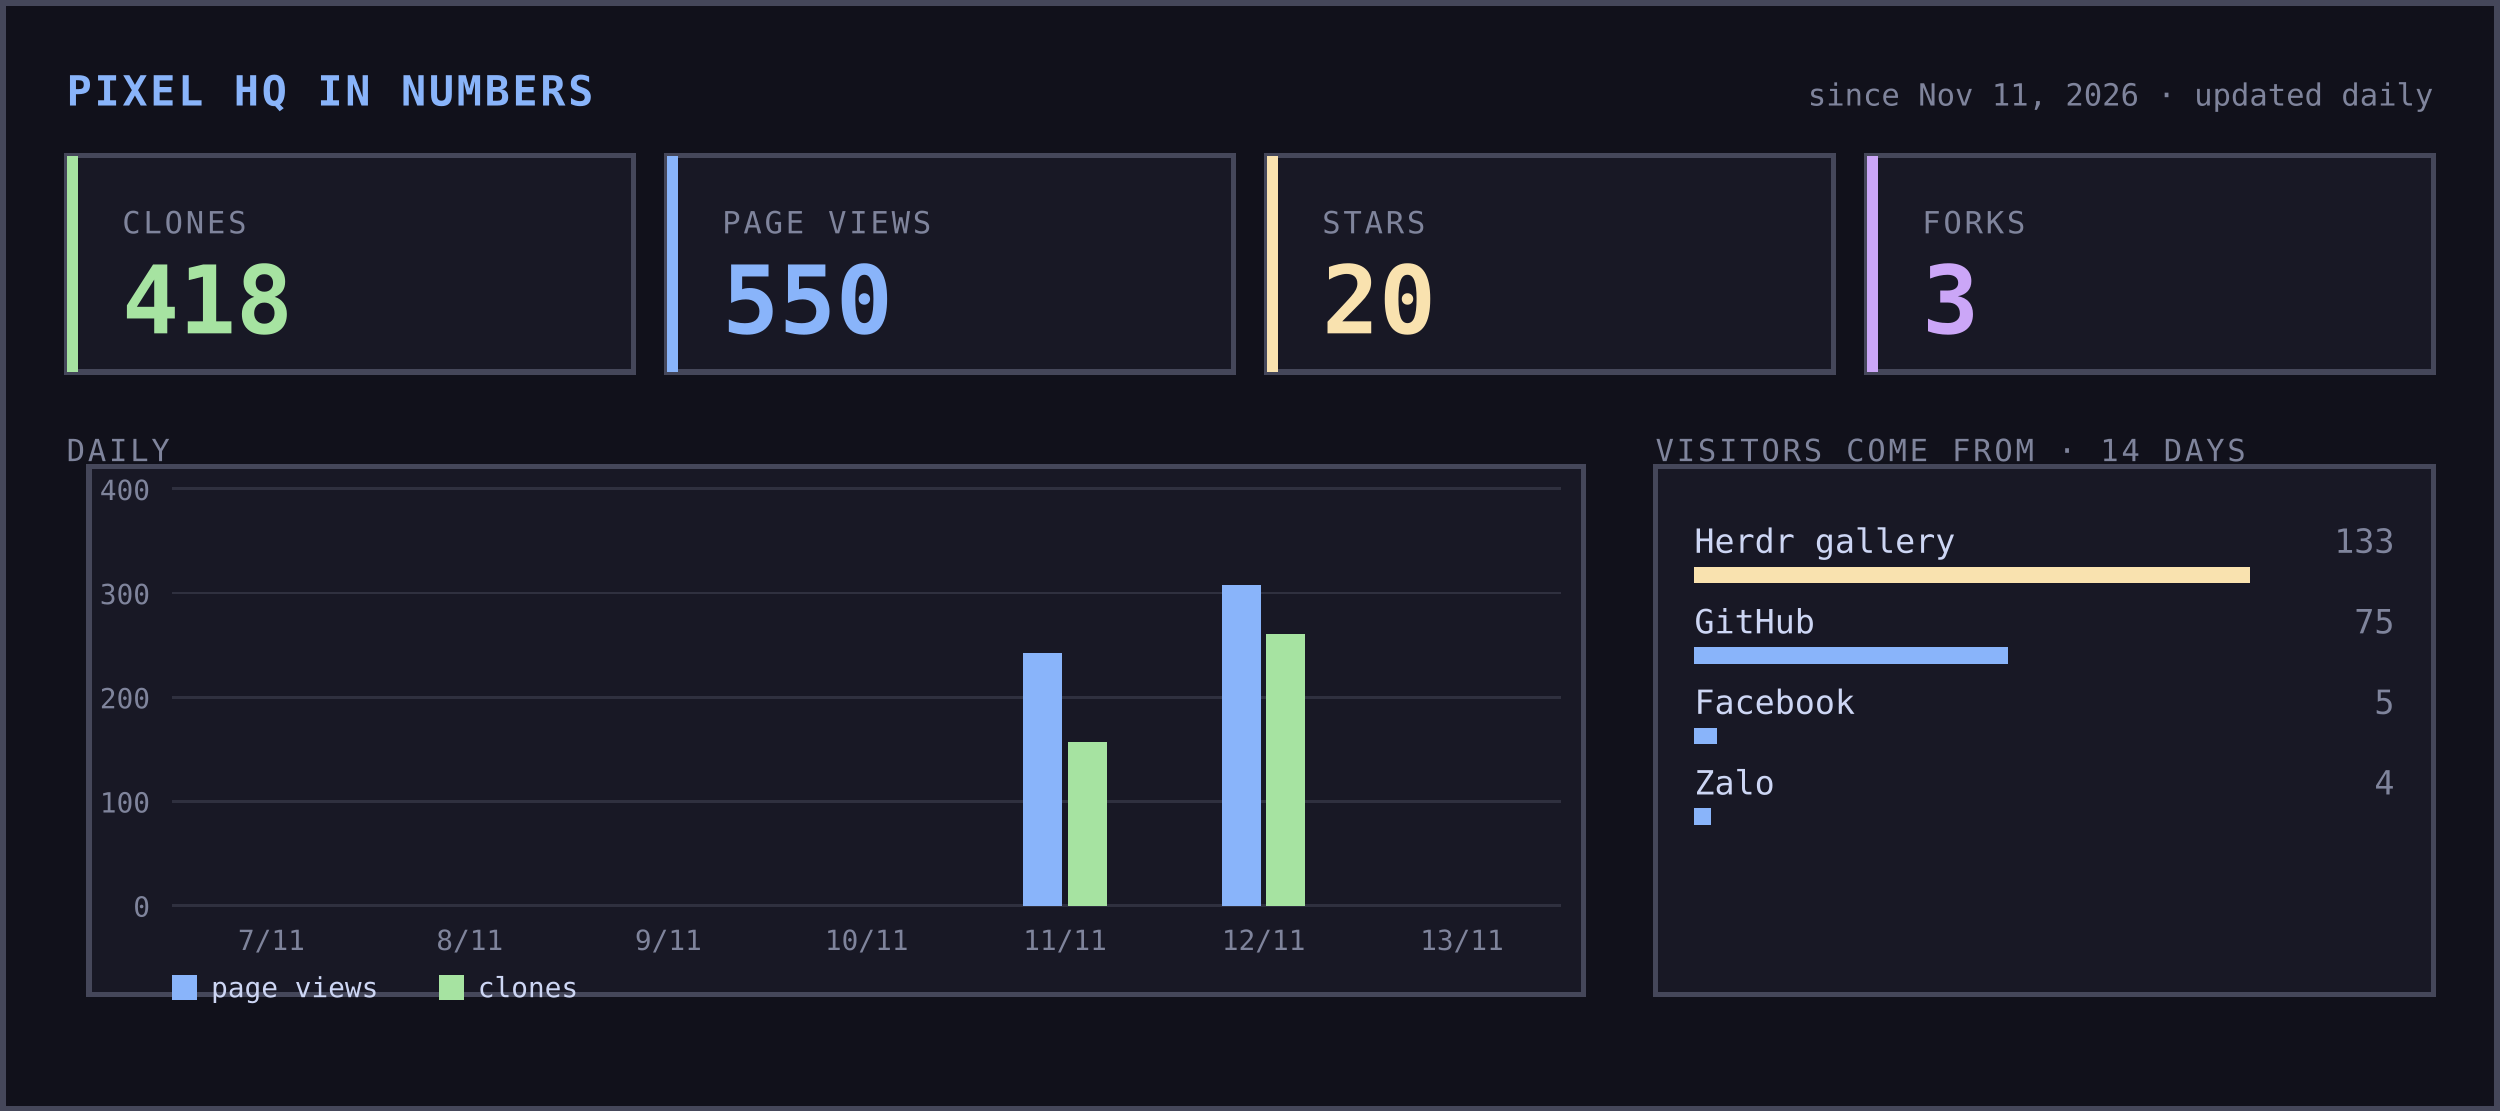
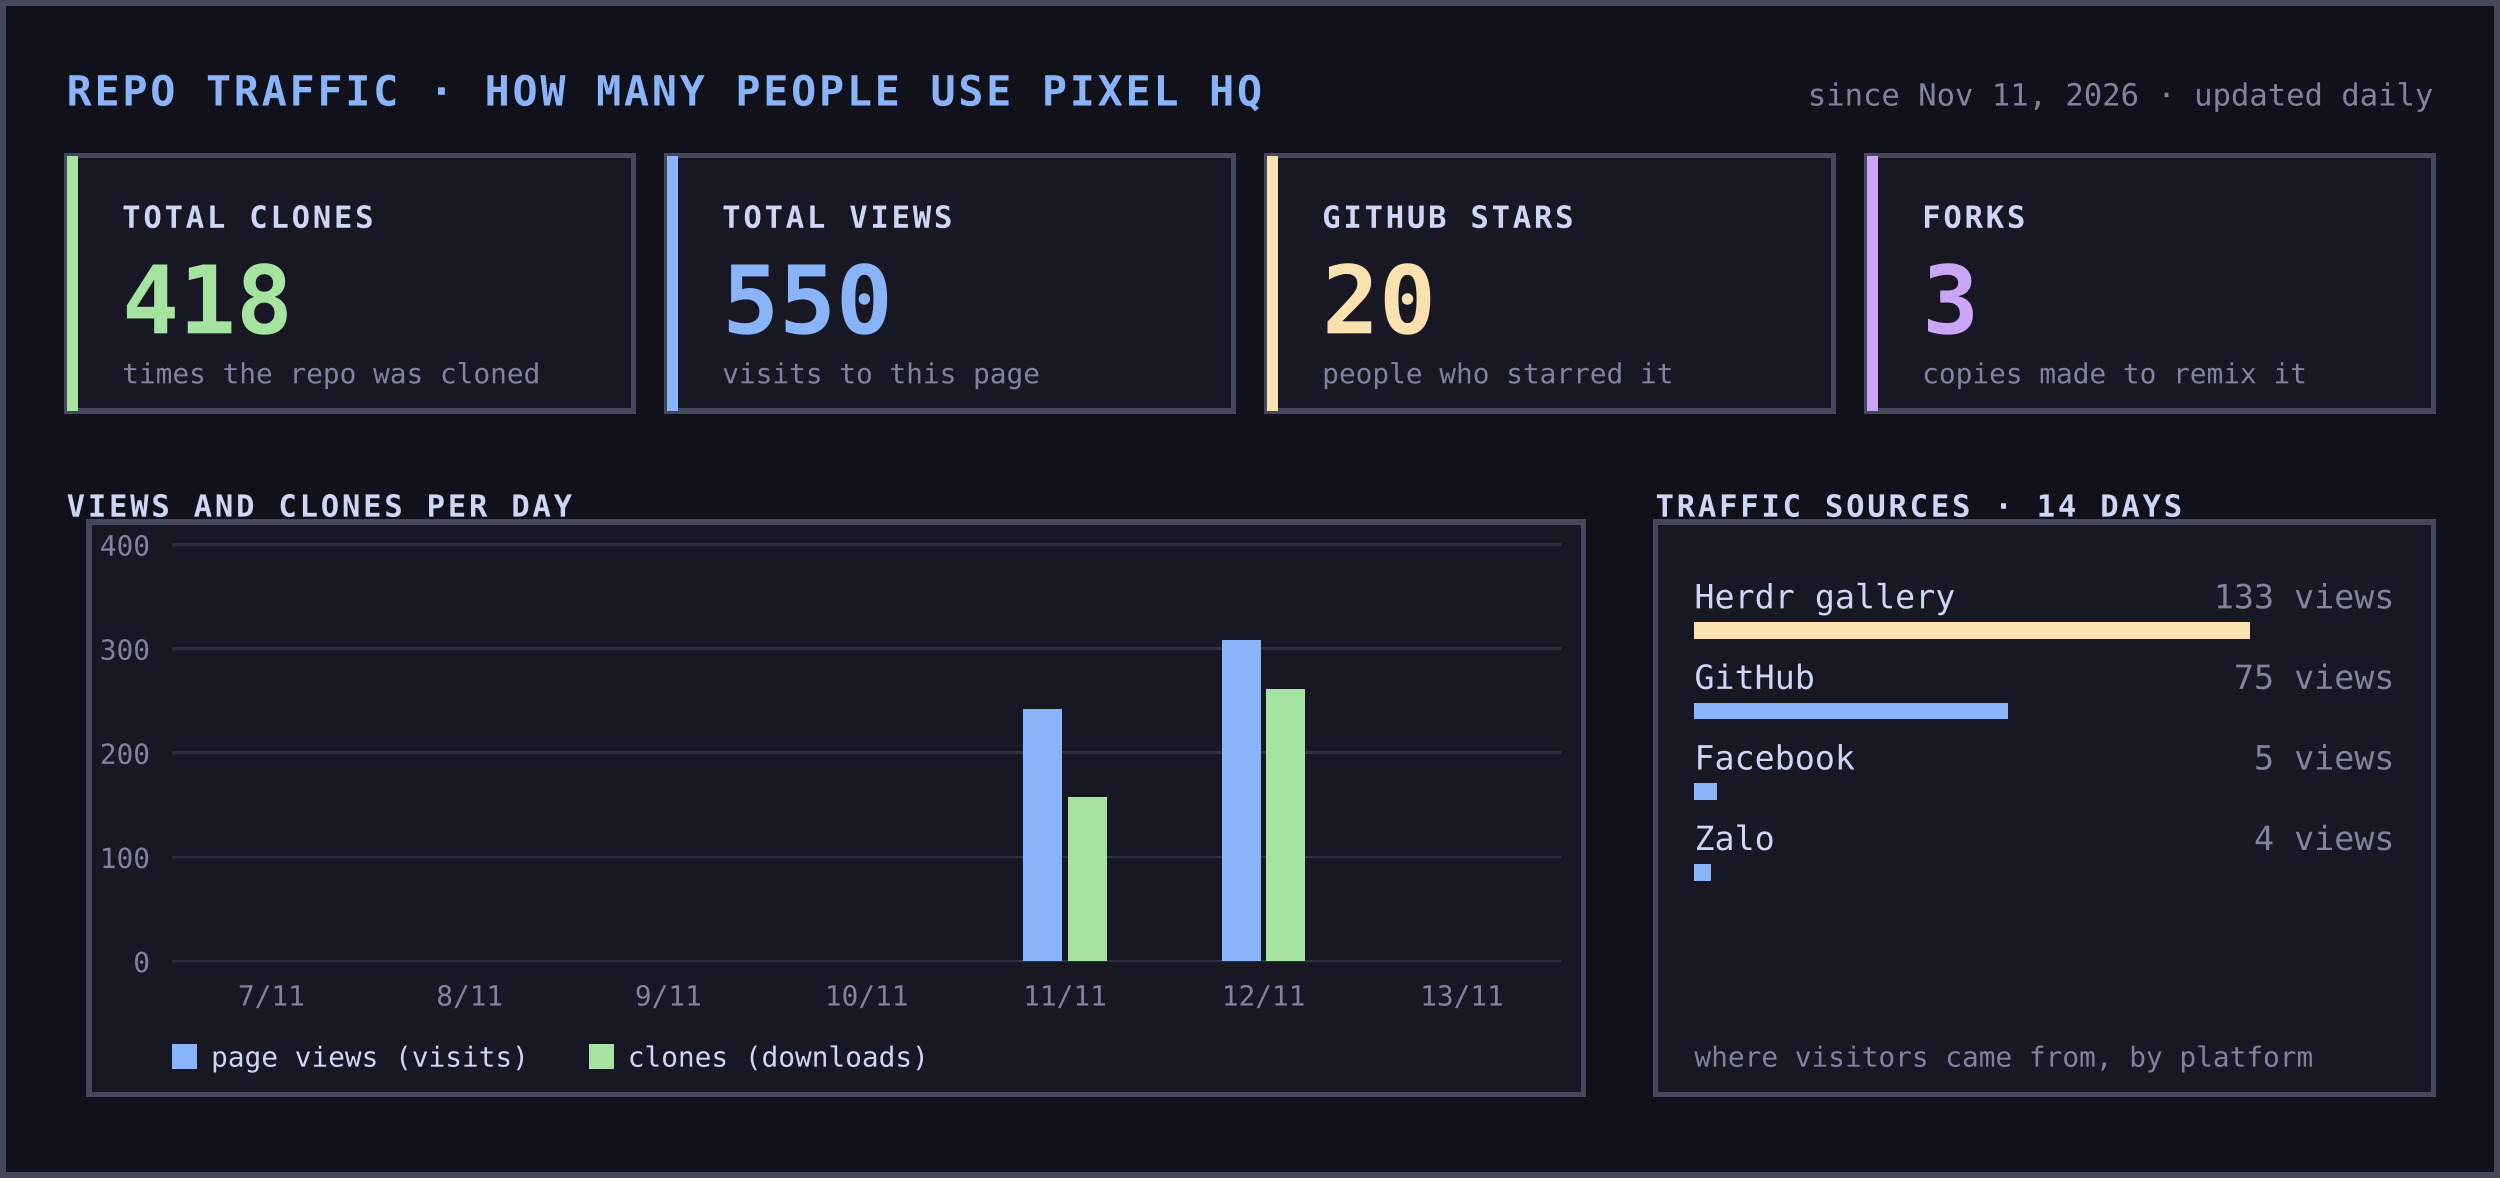
- <svg xmlns="http://www.w3.org/2000/svg" width="900" height="400" viewBox="0 0 900 400" font-family="ui-monospace,SFMono-Regular,Menlo,Consolas,monospace" shape-rendering="crispEdges">
-   <rect width="900" height="400" fill="#11111b" />
-   <rect x="1" y="1" width="898" height="398" fill="none" stroke="#45475a" stroke-width="2" />
-   <text x="24" y="38" font-size="15" font-weight="700" fill="#89b4fa" letter-spacing="1">PIXEL HQ IN NUMBERS</text>
+ <svg xmlns="http://www.w3.org/2000/svg" width="900" height="424" viewBox="0 0 900 424" font-family="ui-monospace,SFMono-Regular,Menlo,Consolas,monospace" shape-rendering="crispEdges">
+   <rect width="900" height="424" fill="#11111b" />
+   <rect x="1" y="1" width="898" height="422" fill="none" stroke="#45475a" stroke-width="2" />
+   <text x="24" y="38" font-size="15" font-weight="700" fill="#89b4fa" letter-spacing="1">REPO TRAFFIC · HOW MANY PEOPLE USE PIXEL HQ</text>
  <text x="876" y="38" font-size="11" fill="#7f849c" text-anchor="end">since Nov 11, 2026 · updated daily</text>
-   <rect x="24" y="56" width="204" height="78" fill="#181825" stroke="#45475a" stroke-width="2" />
-   <rect x="24" y="56" width="4" height="78" fill="#a6e3a1" />
-   <text x="44" y="84" font-size="11" fill="#7f849c" letter-spacing="1">CLONES</text>
+   <rect x="24" y="56" width="204" height="92" fill="#181825" stroke="#45475a" stroke-width="2" />
+   <rect x="24" y="56" width="4" height="92" fill="#a6e3a1" />
+   <text x="44" y="82" font-size="11" fill="#cdd6f4" letter-spacing="1" font-weight="700">TOTAL CLONES</text>
  <text x="44" y="120" font-size="34" font-weight="700" fill="#a6e3a1">418</text>
-   <rect x="240" y="56" width="204" height="78" fill="#181825" stroke="#45475a" stroke-width="2" />
-   <rect x="240" y="56" width="4" height="78" fill="#89b4fa" />
-   <text x="260" y="84" font-size="11" fill="#7f849c" letter-spacing="1">PAGE VIEWS</text>
+   <text x="44" y="138" font-size="10" fill="#7f849c">times the repo was cloned</text>
+   <rect x="240" y="56" width="204" height="92" fill="#181825" stroke="#45475a" stroke-width="2" />
+   <rect x="240" y="56" width="4" height="92" fill="#89b4fa" />
+   <text x="260" y="82" font-size="11" fill="#cdd6f4" letter-spacing="1" font-weight="700">TOTAL VIEWS</text>
  <text x="260" y="120" font-size="34" font-weight="700" fill="#89b4fa">550</text>
-   <rect x="456" y="56" width="204" height="78" fill="#181825" stroke="#45475a" stroke-width="2" />
-   <rect x="456" y="56" width="4" height="78" fill="#f9e2af" />
-   <text x="476" y="84" font-size="11" fill="#7f849c" letter-spacing="1">STARS</text>
+   <text x="260" y="138" font-size="10" fill="#7f849c">visits to this page</text>
+   <rect x="456" y="56" width="204" height="92" fill="#181825" stroke="#45475a" stroke-width="2" />
+   <rect x="456" y="56" width="4" height="92" fill="#f9e2af" />
+   <text x="476" y="82" font-size="11" fill="#cdd6f4" letter-spacing="1" font-weight="700">GITHUB STARS</text>
  <text x="476" y="120" font-size="34" font-weight="700" fill="#f9e2af">20</text>
-   <rect x="672" y="56" width="204" height="78" fill="#181825" stroke="#45475a" stroke-width="2" />
-   <rect x="672" y="56" width="4" height="78" fill="#cba6f7" />
-   <text x="692" y="84" font-size="11" fill="#7f849c" letter-spacing="1">FORKS</text>
+   <text x="476" y="138" font-size="10" fill="#7f849c">people who starred it</text>
+   <rect x="672" y="56" width="204" height="92" fill="#181825" stroke="#45475a" stroke-width="2" />
+   <rect x="672" y="56" width="4" height="92" fill="#cba6f7" />
+   <text x="692" y="82" font-size="11" fill="#cdd6f4" letter-spacing="1" font-weight="700">FORKS</text>
  <text x="692" y="120" font-size="34" font-weight="700" fill="#cba6f7">3</text>
-   <text x="24" y="166" font-size="11" fill="#7f849c" letter-spacing="1">DAILY</text>
-   <rect x="32" y="168" width="538" height="190" fill="#181825" stroke="#45475a" stroke-width="2" />
-   <line x1="62" x2="562" y1="326.0" y2="326.0" stroke="#45475a" stroke-width="1" opacity="0.5" />
-   <text x="54" y="330.0" font-size="10" fill="#7f849c" text-anchor="end">0</text>
-   <line x1="62" x2="562" y1="288.5" y2="288.5" stroke="#45475a" stroke-width="1" opacity="0.5" />
-   <text x="54" y="292.5" font-size="10" fill="#7f849c" text-anchor="end">100</text>
-   <line x1="62" x2="562" y1="251.0" y2="251.0" stroke="#45475a" stroke-width="1" opacity="0.5" />
-   <text x="54" y="255.0" font-size="10" fill="#7f849c" text-anchor="end">200</text>
-   <line x1="62" x2="562" y1="213.5" y2="213.5" stroke="#45475a" stroke-width="1" opacity="0.5" />
-   <text x="54" y="217.5" font-size="10" fill="#7f849c" text-anchor="end">300</text>
-   <line x1="62" x2="562" y1="176.0" y2="176.0" stroke="#45475a" stroke-width="1" opacity="0.5" />
-   <text x="54" y="180.0" font-size="10" fill="#7f849c" text-anchor="end">400</text>
-   <text x="97.7" y="342" font-size="10" fill="#7f849c" text-anchor="middle">7/11</text>
-   <text x="169.1" y="342" font-size="10" fill="#7f849c" text-anchor="middle">8/11</text>
-   <text x="240.6" y="342" font-size="10" fill="#7f849c" text-anchor="middle">9/11</text>
-   <text x="312.0" y="342" font-size="10" fill="#7f849c" text-anchor="middle">10/11</text>
-   <rect x="368.4" y="235.2" width="14.0" height="90.8" fill="#89b4fa" />
-   <rect x="384.4" y="267.1" width="14.0" height="58.9" fill="#a6e3a1" />
-   <text x="383.4" y="342" font-size="10" fill="#7f849c" text-anchor="middle">11/11</text>
-   <rect x="439.9" y="210.5" width="14.0" height="115.5" fill="#89b4fa" />
-   <rect x="455.9" y="228.1" width="14.0" height="97.9" fill="#a6e3a1" />
-   <text x="454.9" y="342" font-size="10" fill="#7f849c" text-anchor="middle">12/11</text>
-   <text x="526.3" y="342" font-size="10" fill="#7f849c" text-anchor="middle">13/11</text>
-   <rect x="62" y="351" width="9" height="9" fill="#89b4fa" />
-   <text x="76" y="359" font-size="10" fill="#cdd6f4">page views</text>
-   <rect x="158" y="351" width="9" height="9" fill="#a6e3a1" />
-   <text x="172" y="359" font-size="10" fill="#cdd6f4">clones</text>
-   <text x="596" y="166" font-size="11" fill="#7f849c" letter-spacing="1">VISITORS COME FROM · 14 DAYS</text>
-   <rect x="596" y="168" width="280" height="190" fill="#181825" stroke="#45475a" stroke-width="2" />
-   <text x="610" y="199" font-size="12" fill="#cdd6f4">Herdr gallery</text>
-   <rect x="610" y="204" width="200" height="6" fill="#f9e2af" />
-   <text x="862" y="199" font-size="12" fill="#7f849c" text-anchor="end">133</text>
-   <text x="610" y="228" font-size="12" fill="#cdd6f4">GitHub</text>
-   <rect x="610" y="233" width="113" height="6" fill="#89b4fa" />
-   <text x="862" y="228" font-size="12" fill="#7f849c" text-anchor="end">75</text>
-   <text x="610" y="257" font-size="12" fill="#cdd6f4">Facebook</text>
-   <rect x="610" y="262" width="8" height="6" fill="#89b4fa" />
-   <text x="862" y="257" font-size="12" fill="#7f849c" text-anchor="end">5</text>
-   <text x="610" y="286" font-size="12" fill="#cdd6f4">Zalo</text>
-   <rect x="610" y="291" width="6" height="6" fill="#89b4fa" />
-   <text x="862" y="286" font-size="12" fill="#7f849c" text-anchor="end">4</text>
+   <text x="692" y="138" font-size="10" fill="#7f849c">copies made to remix it</text>
+   <text x="24" y="186" font-size="11" fill="#cdd6f4" letter-spacing="1" font-weight="700">VIEWS AND CLONES PER DAY</text>
+   <rect x="32" y="188" width="538" height="206" fill="#181825" stroke="#45475a" stroke-width="2" />
+   <line x1="62" x2="562" y1="346.0" y2="346.0" stroke="#45475a" stroke-width="1" opacity="0.5" />
+   <text x="54" y="350.0" font-size="10" fill="#7f849c" text-anchor="end">0</text>
+   <line x1="62" x2="562" y1="308.5" y2="308.5" stroke="#45475a" stroke-width="1" opacity="0.5" />
+   <text x="54" y="312.5" font-size="10" fill="#7f849c" text-anchor="end">100</text>
+   <line x1="62" x2="562" y1="271.0" y2="271.0" stroke="#45475a" stroke-width="1" opacity="0.5" />
+   <text x="54" y="275.0" font-size="10" fill="#7f849c" text-anchor="end">200</text>
+   <line x1="62" x2="562" y1="233.5" y2="233.5" stroke="#45475a" stroke-width="1" opacity="0.5" />
+   <text x="54" y="237.5" font-size="10" fill="#7f849c" text-anchor="end">300</text>
+   <line x1="62" x2="562" y1="196.0" y2="196.0" stroke="#45475a" stroke-width="1" opacity="0.5" />
+   <text x="54" y="200.0" font-size="10" fill="#7f849c" text-anchor="end">400</text>
+   <text x="97.7" y="362" font-size="10" fill="#7f849c" text-anchor="middle">7/11</text>
+   <text x="169.1" y="362" font-size="10" fill="#7f849c" text-anchor="middle">8/11</text>
+   <text x="240.6" y="362" font-size="10" fill="#7f849c" text-anchor="middle">9/11</text>
+   <text x="312.0" y="362" font-size="10" fill="#7f849c" text-anchor="middle">10/11</text>
+   <rect x="368.4" y="255.2" width="14.0" height="90.8" fill="#89b4fa" />
+   <rect x="384.4" y="287.1" width="14.0" height="58.9" fill="#a6e3a1" />
+   <text x="383.4" y="362" font-size="10" fill="#7f849c" text-anchor="middle">11/11</text>
+   <rect x="439.9" y="230.5" width="14.0" height="115.5" fill="#89b4fa" />
+   <rect x="455.9" y="248.1" width="14.0" height="97.9" fill="#a6e3a1" />
+   <text x="454.9" y="362" font-size="10" fill="#7f849c" text-anchor="middle">12/11</text>
+   <text x="526.3" y="362" font-size="10" fill="#7f849c" text-anchor="middle">13/11</text>
+   <rect x="62" y="376" width="9" height="9" fill="#89b4fa" />
+   <text x="76" y="384" font-size="10" fill="#cdd6f4">page views (visits)</text>
+   <rect x="212" y="376" width="9" height="9" fill="#a6e3a1" />
+   <text x="226" y="384" font-size="10" fill="#cdd6f4">clones (downloads)</text>
+   <text x="596" y="186" font-size="11" fill="#cdd6f4" letter-spacing="1" font-weight="700">TRAFFIC SOURCES · 14 DAYS</text>
+   <rect x="596" y="188" width="280" height="206" fill="#181825" stroke="#45475a" stroke-width="2" />
+   <text x="610" y="219" font-size="12" fill="#cdd6f4">Herdr gallery</text>
+   <rect x="610" y="224" width="200" height="6" fill="#f9e2af" />
+   <text x="862" y="219" font-size="12" fill="#7f849c" text-anchor="end">133 views</text>
+   <text x="610" y="248" font-size="12" fill="#cdd6f4">GitHub</text>
+   <rect x="610" y="253" width="113" height="6" fill="#89b4fa" />
+   <text x="862" y="248" font-size="12" fill="#7f849c" text-anchor="end">75 views</text>
+   <text x="610" y="277" font-size="12" fill="#cdd6f4">Facebook</text>
+   <rect x="610" y="282" width="8" height="6" fill="#89b4fa" />
+   <text x="862" y="277" font-size="12" fill="#7f849c" text-anchor="end">5 views</text>
+   <text x="610" y="306" font-size="12" fill="#cdd6f4">Zalo</text>
+   <rect x="610" y="311" width="6" height="6" fill="#89b4fa" />
+   <text x="862" y="306" font-size="12" fill="#7f849c" text-anchor="end">4 views</text>
+   <text x="610" y="384" font-size="10" fill="#7f849c">where visitors came from, by platform</text>
</svg>
